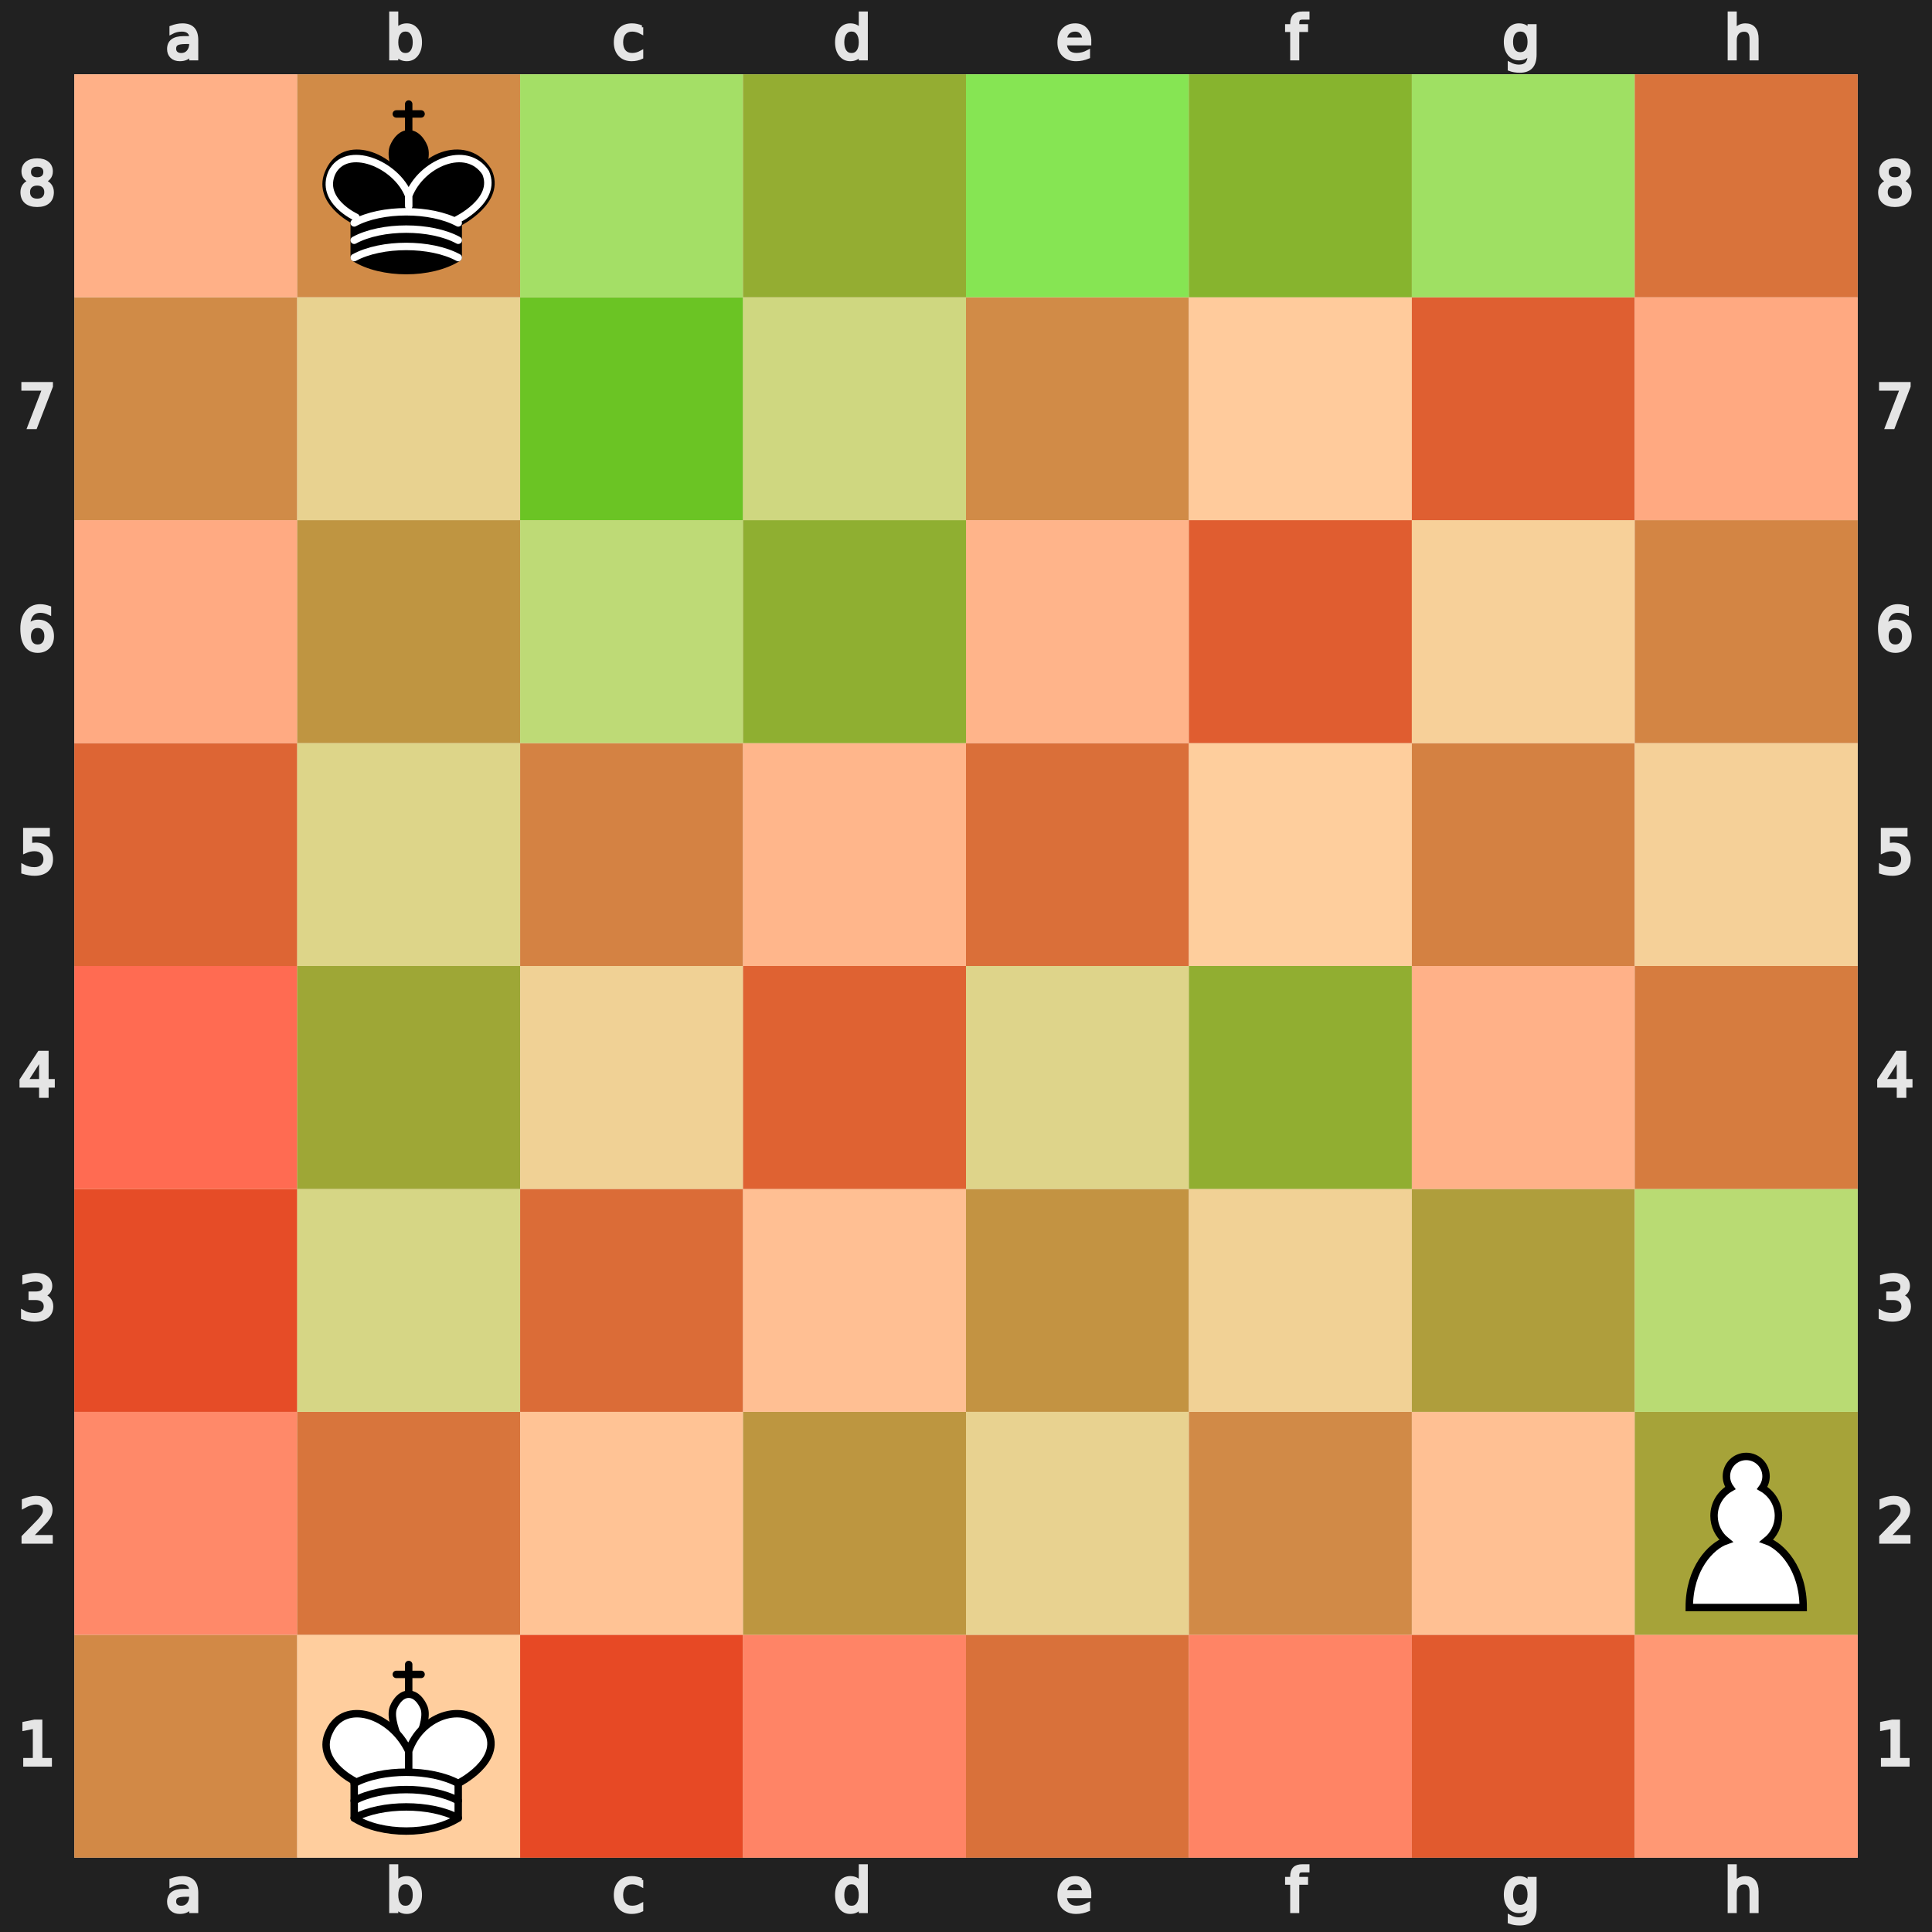
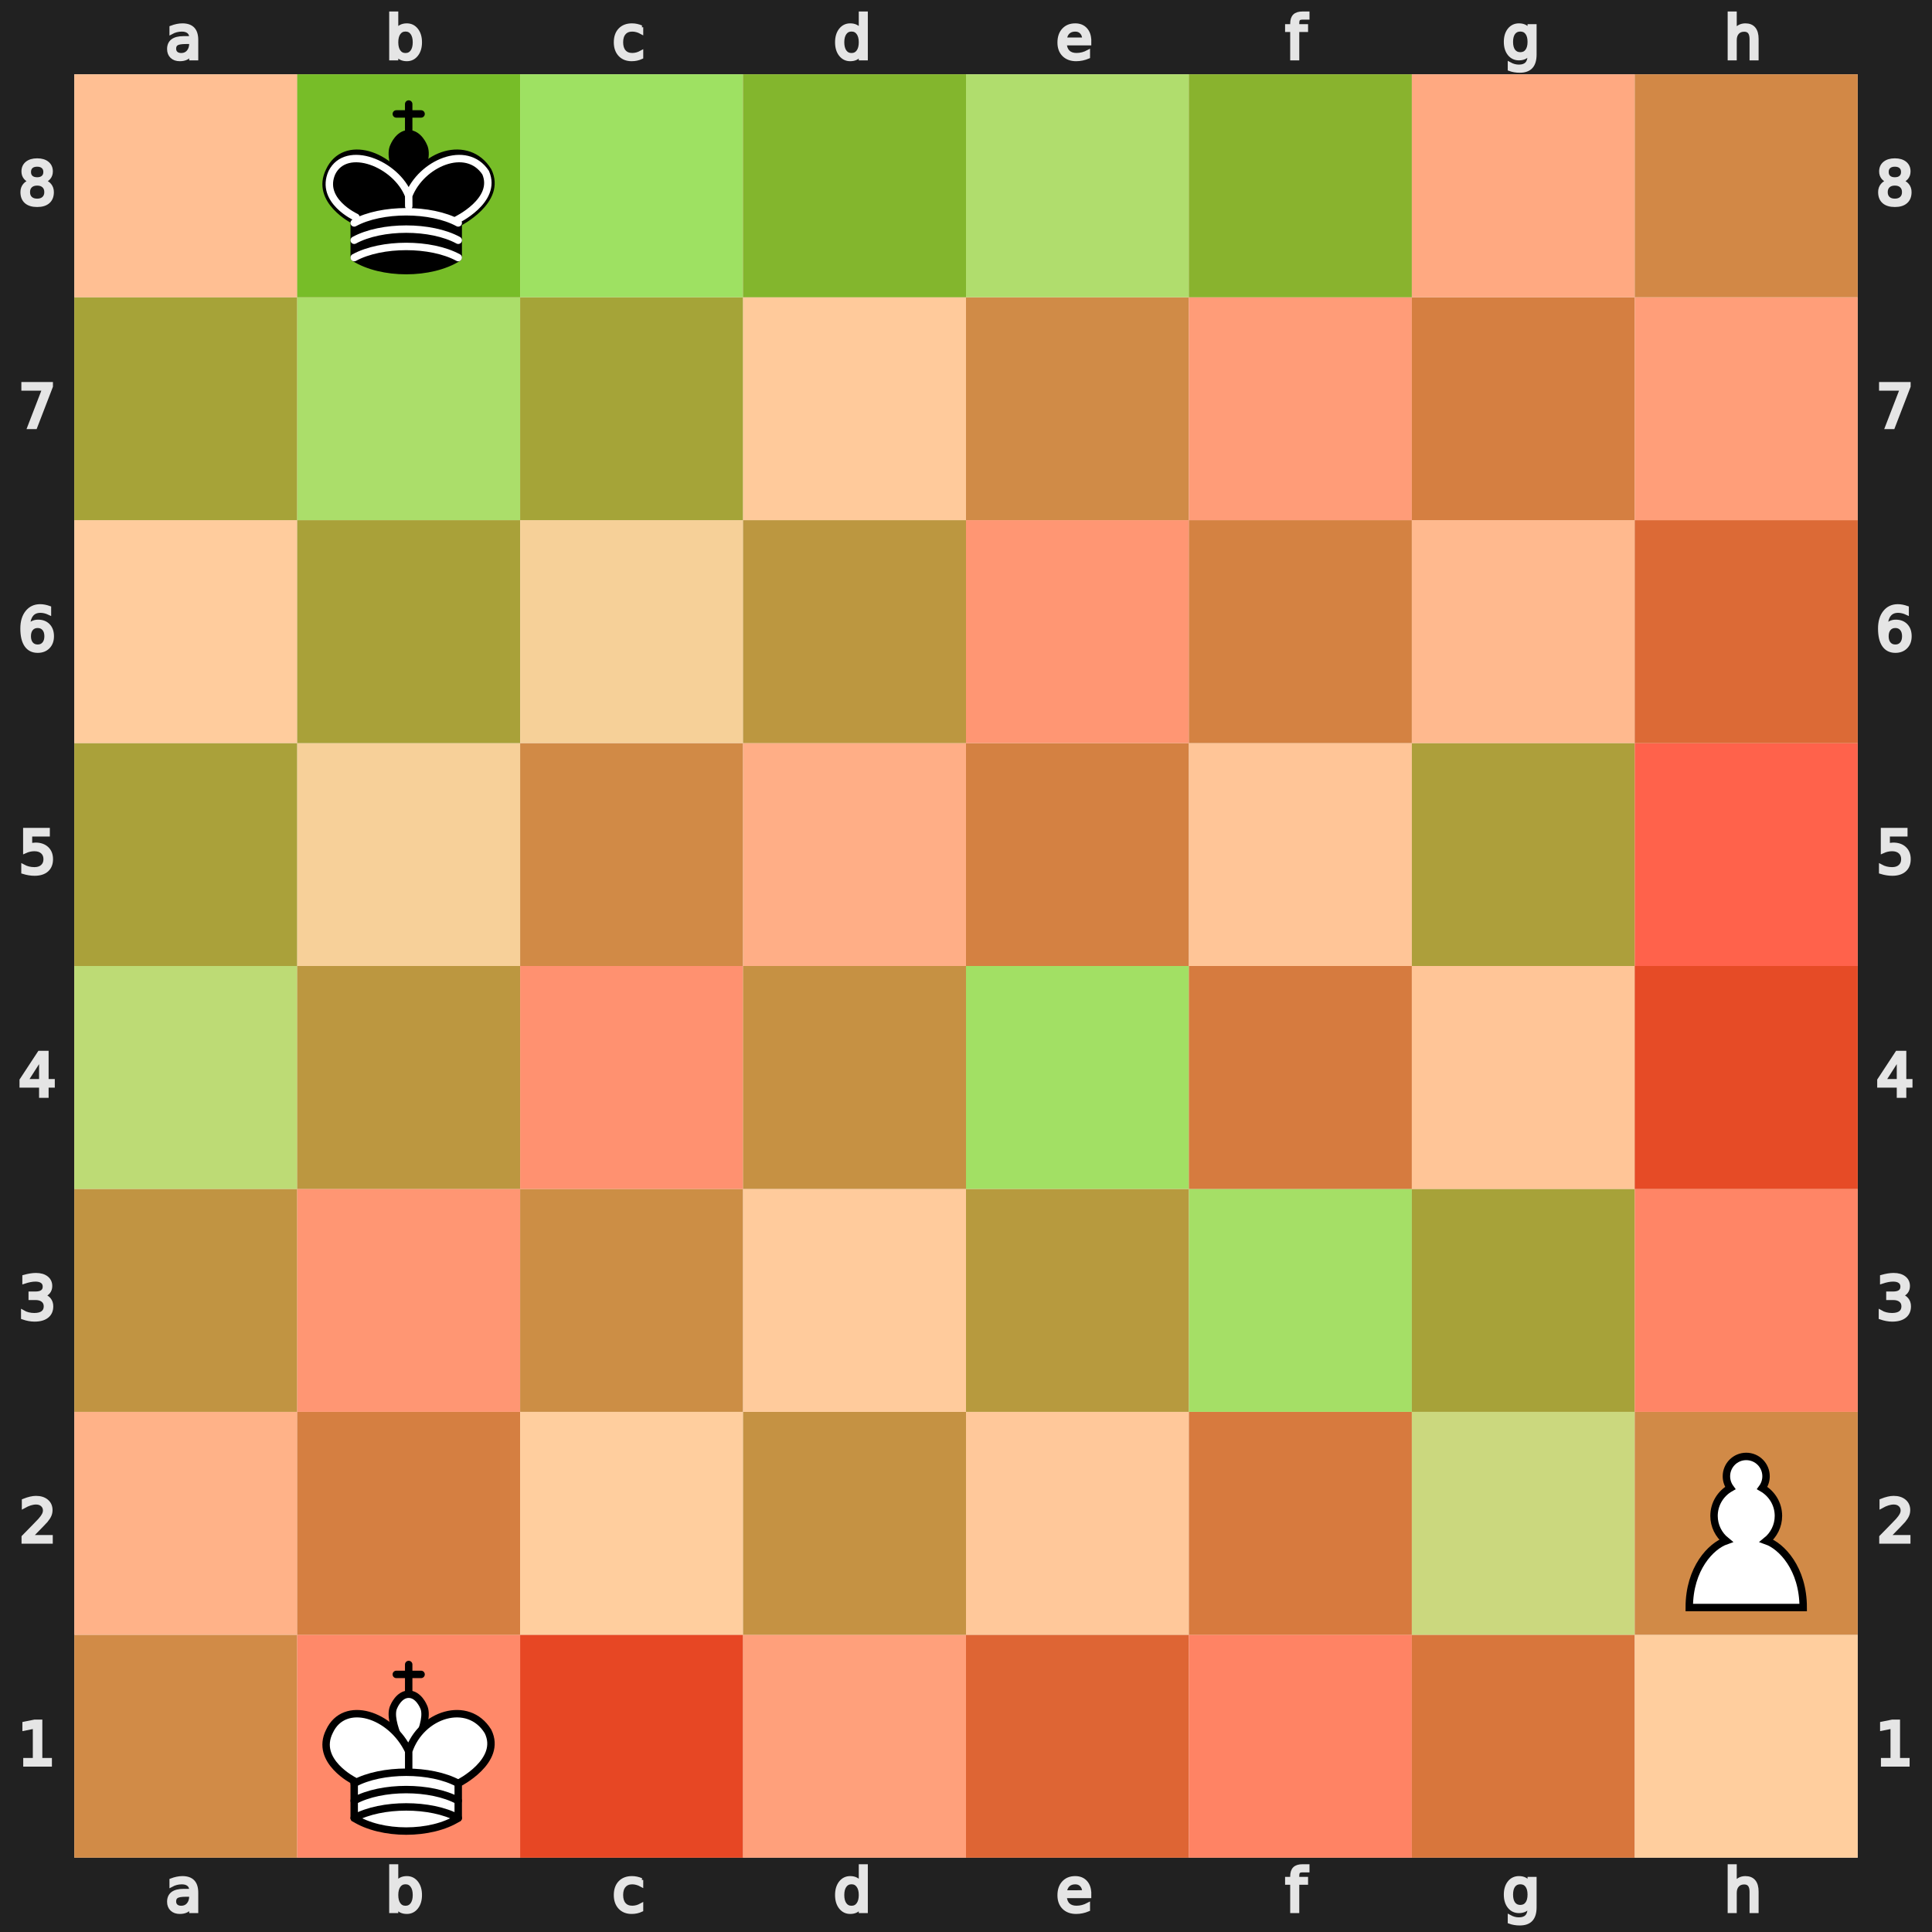
<svg xmlns="http://www.w3.org/2000/svg" xmlns:xlink="http://www.w3.org/1999/xlink" viewBox="0 0 390 390">
  <defs>
    <g id="white-pawn" class="white pawn">
      <path d="M22.5 9c-2.21 0-4 1.79-4 4 0 .89.29 1.71.78 2.38C17.33 16.5 16 18.59 16 21c0 2.03.94 3.84 2.41 5.03-3 1.06-7.41 5.55-7.41 13.47h23c0-7.92-4.41-12.41-7.41-13.47 1.47-1.19 2.41-3 2.41-5.03 0-2.41-1.33-4.5-3.28-5.62.49-.67.78-1.49.78-2.38 0-2.21-1.79-4-4-4z" fill="#fff" stroke="#000" stroke-width="1.5" stroke-linecap="round" />
    </g>
    <g id="white-king" class="white king" fill="none" fill-rule="evenodd" stroke="#000" stroke-width="1.5" stroke-linecap="round" stroke-linejoin="round">
      <path d="M22.5 11.63V6M20 8h5" stroke-linejoin="miter" />
      <path d="M22.5 25s4.5-7.5 3-10.5c0 0-1-2.5-3-2.5s-3 2.5-3 2.5c-1.5 3 3 10.5 3 10.5" fill="#fff" stroke-linecap="butt" stroke-linejoin="miter" />
      <path d="M11.5 37c5.5 3.5 15.5 3.5 21 0v-7s9-4.5 6-10.5c-4-6.5-13.5-3.5-16 4V27v-3.5c-3.5-7.5-13-10.5-16-4-3 6 5 10 5 10V37z" fill="#fff" />
      <path d="M11.5 30c5.5-3 15.5-3 21 0m-21 3.5c5.5-3 15.5-3 21 0m-21 3.5c5.5-3 15.5-3 21 0" />
    </g>
    <g id="black-king" class="black king" fill="none" fill-rule="evenodd" stroke="#000" stroke-width="1.5" stroke-linecap="round" stroke-linejoin="round">
      <path d="M22.5 11.63V6" stroke-linejoin="miter" />
      <path d="M22.5 25s4.5-7.5 3-10.5c0 0-1-2.5-3-2.5s-3 2.5-3 2.5c-1.5 3 3 10.5 3 10.5" fill="#000" stroke-linecap="butt" stroke-linejoin="miter" />
      <path d="M11.5 37c5.5 3.5 15.5 3.5 21 0v-7s9-4.5 6-10.5c-4-6.5-13.5-3.5-16 4V27v-3.5c-3.5-7.5-13-10.5-16-4-3 6 5 10 5 10V37z" fill="#000" />
      <path d="M20 8h5" stroke-linejoin="miter" />
      <path d="M32 29.5s8.5-4 6.03-9.65C34.15 14 25 18 22.5 24.5l.01 2.1-.01-2.1C20 18 9.906 14 6.997 19.85c-2.497 5.65 4.853 9 4.853 9M11.5 30c5.5-3 15.5-3 21 0m-21 3.5c5.5-3 15.5-3 21 0m-21 3.5c5.5-3 15.5-3 21 0" stroke="#fff" />
    </g>
  </defs>
  <rect x="7.5" y="7.5" width="375" height="375" fill="none" stroke="#212121" stroke-width="15" />
  <g transform="translate(20, 1) scale(0.75, 0.75)" fill="#e5e5e5" stroke="#e5e5e5">
    <path d="M23.328 10.016q-1.742 0-2.414.398-.672.398-.672 1.36 0 .765.5 1.218.508.445 1.375.445 1.196 0 1.914-.843.727-.852.727-2.258v-.32zm2.867-.594v4.992h-1.437v-1.328q-.492.797-1.227 1.18-.734.375-1.797.375-1.343 0-2.14-.75-.79-.758-.79-2.024 0-1.476.985-2.226.992-.75 2.953-.75h2.016V8.75q0-.992-.656-1.531-.649-.547-1.829-.547-.75 0-1.46.18-.711.18-1.368.539V6.062q.79-.304 1.532-.453.742-.156 1.445-.156 1.898 0 2.836.984.937.985.937 2.985z" />
  </g>
  <g transform="translate(20, 375) scale(0.75, 0.75)" fill="#e5e5e5" stroke="#e5e5e5">
    <path d="M23.328 10.016q-1.742 0-2.414.398-.672.398-.672 1.36 0 .765.5 1.218.508.445 1.375.445 1.196 0 1.914-.843.727-.852.727-2.258v-.32zm2.867-.594v4.992h-1.437v-1.328q-.492.797-1.227 1.18-.734.375-1.797.375-1.343 0-2.14-.75-.79-.758-.79-2.024 0-1.476.985-2.226.992-.75 2.953-.75h2.016V8.75q0-.992-.656-1.531-.649-.547-1.829-.547-.75 0-1.46.18-.711.18-1.368.539V6.062q.79-.304 1.532-.453.742-.156 1.445-.156 1.898 0 2.836.984.937.985.937 2.985z" />
  </g>
  <g transform="translate(65, 1) scale(0.75, 0.75)" fill="#e5e5e5" stroke="#e5e5e5">
    <path d="M24.922 10.047q0-1.586-.656-2.485-.649-.906-1.79-.906-1.14 0-1.796.906-.649.899-.649 2.485 0 1.586.649 2.492.656.898 1.797.898 1.14 0 1.789-.898.656-.906.656-2.492zm-4.89-3.055q.452-.781 1.14-1.156.695-.383 1.656-.383 1.594 0 2.586 1.266 1 1.265 1 3.328 0 2.062-1 3.328-.992 1.266-2.586 1.266-.96 0-1.656-.375-.688-.383-1.14-1.164v1.312h-1.446V2.258h1.445z" />
  </g>
  <g transform="translate(65, 375) scale(0.75, 0.75)" fill="#e5e5e5" stroke="#e5e5e5">
    <path d="M24.922 10.047q0-1.586-.656-2.485-.649-.906-1.79-.906-1.14 0-1.796.906-.649.899-.649 2.485 0 1.586.649 2.492.656.898 1.797.898 1.14 0 1.789-.898.656-.906.656-2.492zm-4.89-3.055q.452-.781 1.14-1.156.695-.383 1.656-.383 1.594 0 2.586 1.266 1 1.265 1 3.328 0 2.062-1 3.328-.992 1.266-2.586 1.266-.96 0-1.656-.375-.688-.383-1.14-1.164v1.312h-1.446V2.258h1.445z" />
  </g>
  <g transform="translate(110, 1) scale(0.75, 0.75)" fill="#e5e5e5" stroke="#e5e5e5">
    <path d="M25.96 6v1.344q-.608-.336-1.226-.5-.609-.172-1.234-.172-1.398 0-2.172.89-.773.883-.773 2.485 0 1.601.773 2.492.774.883 2.172.883.625 0 1.234-.164.618-.172 1.227-.508v1.328q-.602.281-1.25.422-.64.14-1.367.14-1.977 0-3.14-1.242-1.165-1.242-1.165-3.351 0-2.14 1.172-3.367 1.18-1.227 3.227-1.227.664 0 1.296.14.633.134 1.227.407z" />
  </g>
  <g transform="translate(110, 375) scale(0.75, 0.75)" fill="#e5e5e5" stroke="#e5e5e5">
    <path d="M25.96 6v1.344q-.608-.336-1.226-.5-.609-.172-1.234-.172-1.398 0-2.172.89-.773.883-.773 2.485 0 1.601.773 2.492.774.883 2.172.883.625 0 1.234-.164.618-.172 1.227-.508v1.328q-.602.281-1.25.422-.64.14-1.367.14-1.977 0-3.14-1.242-1.165-1.242-1.165-3.351 0-2.14 1.172-3.367 1.18-1.227 3.227-1.227.664 0 1.296.14.633.134 1.227.407z" />
  </g>
  <g transform="translate(155, 1) scale(0.75, 0.75)" fill="#e5e5e5" stroke="#e5e5e5">
    <path d="M24.973 6.992V2.258h1.437v12.156h-1.437v-1.312q-.453.78-1.149 1.164-.687.375-1.656.375-1.586 0-2.586-1.266-.992-1.266-.992-3.328 0-2.063.992-3.328 1-1.266 2.586-1.266.969 0 1.656.383.696.375 1.149 1.156zm-4.899 3.055q0 1.586.649 2.492.656.898 1.797.898 1.14 0 1.796-.898.657-.906.657-2.492 0-1.586-.657-2.485-.656-.906-1.796-.906-1.141 0-1.797.906-.649.899-.649 2.485z" />
  </g>
  <g transform="translate(155, 375) scale(0.75, 0.75)" fill="#e5e5e5" stroke="#e5e5e5">
    <path d="M24.973 6.992V2.258h1.437v12.156h-1.437v-1.312q-.453.78-1.149 1.164-.687.375-1.656.375-1.586 0-2.586-1.266-.992-1.266-.992-3.328 0-2.063.992-3.328 1-1.266 2.586-1.266.969 0 1.656.383.696.375 1.149 1.156zm-4.899 3.055q0 1.586.649 2.492.656.898 1.797.898 1.14 0 1.796-.898.657-.906.657-2.492 0-1.586-.657-2.485-.656-.906-1.796-.906-1.141 0-1.797.906-.649.899-.649 2.485z" />
  </g>
  <g transform="translate(200, 1) scale(0.75, 0.75)" fill="#e5e5e5" stroke="#e5e5e5">
    <path d="M26.555 9.68v.703h-6.61q.094 1.484.89 2.265.806.774 2.235.774.828 0 1.602-.203.781-.203 1.547-.61v1.36q-.774.328-1.586.5-.813.172-1.649.172-2.093 0-3.32-1.22-1.219-1.218-1.219-3.296 0-2.148 1.157-3.406 1.164-1.266 3.132-1.266 1.766 0 2.79 1.14 1.03 1.134 1.03 3.087zm-1.438-.422q-.015-1.18-.664-1.883-.64-.703-1.703-.703-1.203 0-1.93.68-.718.68-.828 1.914z" />
  </g>
  <g transform="translate(200, 375) scale(0.75, 0.75)" fill="#e5e5e5" stroke="#e5e5e5">
    <path d="M26.555 9.68v.703h-6.61q.094 1.484.89 2.265.806.774 2.235.774.828 0 1.602-.203.781-.203 1.547-.61v1.36q-.774.328-1.586.5-.813.172-1.649.172-2.093 0-3.32-1.22-1.219-1.218-1.219-3.296 0-2.148 1.157-3.406 1.164-1.266 3.132-1.266 1.766 0 2.79 1.14 1.03 1.134 1.03 3.087zm-1.438-.422q-.015-1.18-.664-1.883-.64-.703-1.703-.703-1.203 0-1.93.68-.718.68-.828 1.914z" />
  </g>
  <g transform="translate(245, 1) scale(0.75, 0.75)" fill="#e5e5e5" stroke="#e5e5e5">
    <path d="M25.285 2.258v1.195H23.91q-.773 0-1.078.313-.297.312-.297 1.125v.773h2.367v1.117h-2.367v7.633H21.09V6.781h-1.375V5.664h1.375v-.61q0-1.46.68-2.124.68-.672 2.156-.672z" />
  </g>
  <g transform="translate(245, 375) scale(0.75, 0.75)" fill="#e5e5e5" stroke="#e5e5e5">
    <path d="M25.285 2.258v1.195H23.91q-.773 0-1.078.313-.297.312-.297 1.125v.773h2.367v1.117h-2.367v7.633H21.09V6.781h-1.375V5.664h1.375v-.61q0-1.46.68-2.124.68-.672 2.156-.672z" />
  </g>
  <g transform="translate(290, 1) scale(0.75, 0.75)" fill="#e5e5e5" stroke="#e5e5e5">
    <path d="M24.973 9.937q0-1.562-.649-2.421-.64-.86-1.804-.86-1.157 0-1.805.86-.64.859-.64 2.421 0 1.555.64 2.415.648.859 1.805.859 1.164 0 1.804-.86.649-.859.649-2.414zm1.437 3.391q0 2.234-.992 3.32-.992 1.094-3.04 1.094-.757 0-1.429-.117-.672-.11-1.304-.344v-1.398q.632.344 1.25.508.617.164 1.257.164 1.414 0 2.118-.743.703-.734.703-2.226v-.711q-.446.773-1.141 1.156-.695.383-1.664.383-1.61 0-2.594-1.227-.984-1.226-.984-3.25 0-2.03.984-3.257.985-1.227 2.594-1.227.969 0 1.664.383t1.14 1.156V5.664h1.438z" />
  </g>
  <g transform="translate(290, 375) scale(0.75, 0.75)" fill="#e5e5e5" stroke="#e5e5e5">
    <path d="M24.973 9.937q0-1.562-.649-2.421-.64-.86-1.804-.86-1.157 0-1.805.86-.64.859-.64 2.421 0 1.555.64 2.415.648.859 1.805.859 1.164 0 1.804-.86.649-.859.649-2.414zm1.437 3.391q0 2.234-.992 3.32-.992 1.094-3.04 1.094-.757 0-1.429-.117-.672-.11-1.304-.344v-1.398q.632.344 1.25.508.617.164 1.257.164 1.414 0 2.118-.743.703-.734.703-2.226v-.711q-.446.773-1.141 1.156-.695.383-1.664.383-1.61 0-2.594-1.227-.984-1.226-.984-3.25 0-2.03.984-3.257.985-1.227 2.594-1.227.969 0 1.664.383t1.14 1.156V5.664h1.438z" />
  </g>
  <g transform="translate(335, 1) scale(0.75, 0.75)" fill="#e5e5e5" stroke="#e5e5e5">
    <path d="M26.164 9.133v5.281h-1.437V9.18q0-1.243-.485-1.86-.484-.617-1.453-.617-1.164 0-1.836.742-.672.742-.672 2.024v4.945h-1.445V2.258h1.445v4.765q.516-.789 1.211-1.18.703-.39 1.617-.39 1.508 0 2.282.938.773.93.773 2.742z" />
  </g>
  <g transform="translate(335, 375) scale(0.75, 0.75)" fill="#e5e5e5" stroke="#e5e5e5">
    <path d="M26.164 9.133v5.281h-1.437V9.18q0-1.243-.485-1.86-.484-.617-1.453-.617-1.164 0-1.836.742-.672.742-.672 2.024v4.945h-1.445V2.258h1.445v4.765q.516-.789 1.211-1.18.703-.39 1.617-.39 1.508 0 2.282.938.773.93.773 2.742z" />
  </g>
  <g transform="translate(0, 335) scale(0.75, 0.75)" fill="#e5e5e5" stroke="#e5e5e5">
    <path d="M6.754 26.996h2.578v-8.898l-2.805.562v-1.437l2.79-.563h1.578v10.336h2.578v1.328h-6.72z" />
  </g>
  <g transform="translate(375, 335) scale(0.75, 0.75)" fill="#e5e5e5" stroke="#e5e5e5">
    <path d="M6.754 26.996h2.578v-8.898l-2.805.562v-1.437l2.79-.563h1.578v10.336h2.578v1.328h-6.72z" />
  </g>
  <g transform="translate(0, 290) scale(0.75, 0.75)" fill="#e5e5e5" stroke="#e5e5e5">
    <path d="M8.195 26.996h5.508v1.328H6.297v-1.328q.898-.93 2.445-2.492 1.555-1.57 1.953-2.024.758-.851 1.055-1.437.305-.594.305-1.164 0-.93-.657-1.516-.648-.586-1.695-.586-.742 0-1.57.258-.82.258-1.758.781v-1.593q.953-.383 1.781-.578.828-.196 1.516-.196 1.812 0 2.89.906 1.079.907 1.079 2.422 0 .72-.274 1.368-.265.64-.976 1.515-.196.227-1.243 1.313-1.046 1.078-2.953 3.023z" />
  </g>
  <g transform="translate(375, 290) scale(0.75, 0.75)" fill="#e5e5e5" stroke="#e5e5e5">
    <path d="M8.195 26.996h5.508v1.328H6.297v-1.328q.898-.93 2.445-2.492 1.555-1.57 1.953-2.024.758-.851 1.055-1.437.305-.594.305-1.164 0-.93-.657-1.516-.648-.586-1.695-.586-.742 0-1.57.258-.82.258-1.758.781v-1.593q.953-.383 1.781-.578.828-.196 1.516-.196 1.812 0 2.89.906 1.079.907 1.079 2.422 0 .72-.274 1.368-.265.64-.976 1.515-.196.227-1.243 1.313-1.046 1.078-2.953 3.023z" />
  </g>
  <g transform="translate(0, 245) scale(0.75, 0.75)" fill="#e5e5e5" stroke="#e5e5e5">
    <path d="M11.434 22.035q1.132.242 1.765 1.008.64.766.64 1.89 0 1.727-1.187 2.672-1.187.946-3.375.946-.734 0-1.515-.149-.774-.14-1.602-.43V26.45q.656.383 1.438.578.78.196 1.632.196 1.485 0 2.258-.586.782-.586.782-1.703 0-1.032-.727-1.61-.719-.586-2.008-.586h-1.36v-1.297h1.423q1.164 0 1.78-.46.618-.47.618-1.344 0-.899-.64-1.375-.633-.485-1.82-.485-.65 0-1.391.141-.743.14-1.633.437V16.95q.898-.25 1.68-.375.788-.125 1.484-.125 1.797 0 2.844.82 1.046.813 1.046 2.204 0 .968-.554 1.64-.555.664-1.578.922z" />
  </g>
  <g transform="translate(375, 245) scale(0.75, 0.75)" fill="#e5e5e5" stroke="#e5e5e5">
    <path d="M11.434 22.035q1.132.242 1.765 1.008.64.766.64 1.89 0 1.727-1.187 2.672-1.187.946-3.375.946-.734 0-1.515-.149-.774-.14-1.602-.43V26.45q.656.383 1.438.578.78.196 1.632.196 1.485 0 2.258-.586.782-.586.782-1.703 0-1.032-.727-1.61-.719-.586-2.008-.586h-1.36v-1.297h1.423q1.164 0 1.78-.46.618-.47.618-1.344 0-.899-.64-1.375-.633-.485-1.82-.485-.65 0-1.391.141-.743.14-1.633.437V16.95q.898-.25 1.68-.375.788-.125 1.484-.125 1.797 0 2.844.82 1.046.813 1.046 2.204 0 .968-.554 1.64-.555.664-1.578.922z" />
  </g>
  <g transform="translate(0, 200) scale(0.75, 0.75)" fill="#e5e5e5" stroke="#e5e5e5">
    <path d="M11.016 18.035L7.03 24.262h3.985zm-.414-1.375h1.984v7.602h1.664v1.312h-1.664v2.75h-1.57v-2.75H5.75v-1.523z" />
  </g>
  <g transform="translate(375, 200) scale(0.75, 0.75)" fill="#e5e5e5" stroke="#e5e5e5">
    <path d="M11.016 18.035L7.03 24.262h3.985zm-.414-1.375h1.984v7.602h1.664v1.312h-1.664v2.75h-1.57v-2.75H5.75v-1.523z" />
  </g>
  <g transform="translate(0, 155) scale(0.75, 0.75)" fill="#e5e5e5" stroke="#e5e5e5">
    <path d="M6.719 16.66h6.195v1.328h-4.75v2.86q.344-.118.688-.172.343-.063.687-.063 1.953 0 3.094 1.07 1.14 1.07 1.14 2.899 0 1.883-1.171 2.93-1.172 1.039-3.305 1.039-.735 0-1.5-.125-.758-.125-1.57-.375v-1.586q.703.383 1.453.57.75.188 1.586.188 1.351 0 2.14-.711.79-.711.79-1.93 0-1.219-.79-1.93-.789-.71-2.14-.71-.633 0-1.266.14-.625.14-1.281.438z" />
  </g>
  <g transform="translate(375, 155) scale(0.75, 0.75)" fill="#e5e5e5" stroke="#e5e5e5">
    <path d="M6.719 16.66h6.195v1.328h-4.75v2.86q.344-.118.688-.172.343-.063.687-.063 1.953 0 3.094 1.07 1.14 1.07 1.14 2.899 0 1.883-1.171 2.93-1.172 1.039-3.305 1.039-.735 0-1.5-.125-.758-.125-1.57-.375v-1.586q.703.383 1.453.57.75.188 1.586.188 1.351 0 2.14-.711.79-.711.79-1.93 0-1.219-.79-1.93-.789-.71-2.14-.71-.633 0-1.266.14-.625.14-1.281.438z" />
  </g>
  <g transform="translate(0, 110) scale(0.75, 0.75)" fill="#e5e5e5" stroke="#e5e5e5">
    <path d="M10.137 21.863q-1.063 0-1.688.727-.617.726-.617 1.992 0 1.258.617 1.992.625.727 1.688.727 1.062 0 1.68-.727.624-.734.624-1.992 0-1.266-.625-1.992-.617-.727-1.68-.727zm3.133-4.945v1.437q-.594-.28-1.204-.43-.601-.148-1.195-.148-1.562 0-2.39 1.055-.82 1.055-.938 3.188.46-.68 1.156-1.04.696-.367 1.531-.367 1.758 0 2.774 1.07 1.023 1.063 1.023 2.899 0 1.797-1.062 2.883-1.063 1.086-2.828 1.086-2.024 0-3.094-1.547-1.07-1.555-1.07-4.5 0-2.766 1.312-4.406 1.313-1.649 3.524-1.649.593 0 1.195.117.61.118 1.266.352z" />
  </g>
  <g transform="translate(375, 110) scale(0.75, 0.75)" fill="#e5e5e5" stroke="#e5e5e5">
    <path d="M10.137 21.863q-1.063 0-1.688.727-.617.726-.617 1.992 0 1.258.617 1.992.625.727 1.688.727 1.062 0 1.68-.727.624-.734.624-1.992 0-1.266-.625-1.992-.617-.727-1.68-.727zm3.133-4.945v1.437q-.594-.28-1.204-.43-.601-.148-1.195-.148-1.562 0-2.39 1.055-.82 1.055-.938 3.188.46-.68 1.156-1.04.696-.367 1.531-.367 1.758 0 2.774 1.07 1.023 1.063 1.023 2.899 0 1.797-1.062 2.883-1.063 1.086-2.828 1.086-2.024 0-3.094-1.547-1.07-1.555-1.07-4.5 0-2.766 1.312-4.406 1.313-1.649 3.524-1.649.593 0 1.195.117.61.118 1.266.352z" />
  </g>
  <g transform="translate(0, 65) scale(0.75, 0.75)" fill="#e5e5e5" stroke="#e5e5e5">
    <path d="M6.25 16.66h7.5v.672L9.516 28.324H7.867l3.985-10.336H6.25z" />
  </g>
  <g transform="translate(375, 65) scale(0.75, 0.75)" fill="#e5e5e5" stroke="#e5e5e5">
    <path d="M6.25 16.66h7.5v.672L9.516 28.324H7.867l3.985-10.336H6.25z" />
  </g>
  <g transform="translate(0, 20) scale(0.75, 0.75)" fill="#e5e5e5" stroke="#e5e5e5">
    <path d="M10 22.785q-1.125 0-1.773.602-.641.601-.641 1.656t.64 1.656q.649.602 1.774.602t1.773-.602q.649-.61.649-1.656 0-1.055-.649-1.656-.64-.602-1.773-.602zm-1.578-.672q-1.016-.25-1.586-.945-.563-.695-.563-1.695 0-1.399.993-2.211 1-.813 2.734-.813 1.742 0 2.734.813.993.812.993 2.21 0 1-.57 1.696-.563.695-1.571.945 1.14.266 1.773 1.04.641.773.641 1.89 0 1.695-1.04 2.602-1.03.906-2.96.906t-2.969-.906Q6 26.738 6 25.043q0-1.117.64-1.89.641-.774 1.782-1.04zm-.578-2.492q0 .906.562 1.414.57.508 1.594.508 1.016 0 1.586-.508.578-.508.578-1.414 0-.906-.578-1.414-.57-.508-1.586-.508-1.023 0-1.594.508-.562.508-.562 1.414z" />
  </g>
  <g transform="translate(375, 20) scale(0.75, 0.75)" fill="#e5e5e5" stroke="#e5e5e5">
    <path d="M10 22.785q-1.125 0-1.773.602-.641.601-.641 1.656t.64 1.656q.649.602 1.774.602t1.773-.602q.649-.61.649-1.656 0-1.055-.649-1.656-.64-.602-1.773-.602zm-1.578-.672q-1.016-.25-1.586-.945-.563-.695-.563-1.695 0-1.399.993-2.211 1-.813 2.734-.813 1.742 0 2.734.813.993.812.993 2.21 0 1-.57 1.696-.563.695-1.571.945 1.14.266 1.773 1.04.641.773.641 1.89 0 1.695-1.04 2.602-1.03.906-2.96.906t-2.969-.906Q6 26.738 6 25.043q0-1.117.64-1.89.641-.774 1.782-1.04zm-.578-2.492q0 .906.562 1.414.57.508 1.594.508 1.016 0 1.586-.508.578-.508.578-1.414 0-.906-.578-1.414-.57-.508-1.586-.508-1.023 0-1.594.508-.562.508-.562 1.414z" />
  </g>
  <rect x="15" y="330" width="45" height="45" class="square dark a1" stroke="none" fill="#d18b47" />
-   <rect x="15" y="330" width="45" height="45" stroke="none" fill="rgba(255, 0, 0, 0.015)" />
+   <rect x="15" y="330" width="45" height="45" stroke="none" fill="rgba(255, 0, 0, 0.0)" />
  <rect x="60" y="330" width="45" height="45" class="square light b1" stroke="none" fill="#ffce9e" />
-   <rect x="60" y="330" width="45" height="45" stroke="none" fill="rgba(255, 0, 0, 0.0)" />
+   <rect x="60" y="330" width="45" height="45" stroke="none" fill="rgba(255, 0, 0, 0.333)" />
  <rect x="105" y="330" width="45" height="45" class="square dark c1" stroke="none" fill="#d18b47" />
-   <rect x="105" y="330" width="45" height="45" stroke="none" fill="rgba(255, 0, 0, 0.475)" />
+   <rect x="105" y="330" width="45" height="45" stroke="none" fill="rgba(255, 0, 0, 0.486)" />
  <rect x="150" y="330" width="45" height="45" class="square light d1" stroke="none" fill="#ffce9e" />
-   <rect x="150" y="330" width="45" height="45" stroke="none" fill="rgba(255, 0, 0, 0.358)" />
+   <rect x="150" y="330" width="45" height="45" stroke="none" fill="rgba(255, 0, 0, 0.224)" />
  <rect x="195" y="330" width="45" height="45" class="square dark e1" stroke="none" fill="#d18b47" />
-   <rect x="195" y="330" width="45" height="45" stroke="none" fill="rgba(255, 0, 0, 0.187)" />
+   <rect x="195" y="330" width="45" height="45" stroke="none" fill="rgba(255, 0, 0, 0.276)" />
  <rect x="240" y="330" width="45" height="45" class="square light f1" stroke="none" fill="#ffce9e" />
-   <rect x="240" y="330" width="45" height="45" stroke="none" fill="rgba(255, 0, 0, 0.362)" />
+   <rect x="240" y="330" width="45" height="45" stroke="none" fill="rgba(255, 0, 0, 0.366)" />
  <rect x="285" y="330" width="45" height="45" class="square dark g1" stroke="none" fill="#d18b47" />
-   <rect x="285" y="330" width="45" height="45" stroke="none" fill="rgba(255, 0, 0, 0.354)" />
+   <rect x="285" y="330" width="45" height="45" stroke="none" fill="rgba(255, 0, 0, 0.152)" />
  <rect x="330" y="330" width="45" height="45" class="square light h1" stroke="none" fill="#ffce9e" />
-   <rect x="330" y="330" width="45" height="45" stroke="none" fill="rgba(255, 0, 0, 0.264)" />
+   <rect x="330" y="330" width="45" height="45" stroke="none" fill="rgba(255, 0, 0, 0.0)" />
  <rect x="15" y="285" width="45" height="45" class="square light a2" stroke="none" fill="#ffce9e" />
-   <rect x="15" y="285" width="45" height="45" stroke="none" fill="rgba(255, 0, 0, 0.339)" />
+   <rect x="15" y="285" width="45" height="45" stroke="none" fill="rgba(255, 0, 0, 0.138)" />
  <rect x="60" y="285" width="45" height="45" class="square dark b2" stroke="none" fill="#d18b47" />
-   <rect x="60" y="285" width="45" height="45" stroke="none" fill="rgba(255, 0, 0, 0.159)" />
+   <rect x="60" y="285" width="45" height="45" stroke="none" fill="rgba(255, 0, 0, 0.087)" />
  <rect x="105" y="285" width="45" height="45" class="square light c2" stroke="none" fill="#ffce9e" />
-   <rect x="105" y="285" width="45" height="45" stroke="none" fill="rgba(255, 0, 0, 0.055)" />
+   <rect x="105" y="285" width="45" height="45" stroke="none" fill="rgba(0, 255, 0, 0.002)" />
  <rect x="150" y="285" width="45" height="45" class="square dark d2" stroke="none" fill="#d18b47" />
-   <rect x="150" y="285" width="45" height="45" stroke="none" fill="rgba(0, 255, 0, 0.098)" />
+   <rect x="150" y="285" width="45" height="45" stroke="none" fill="rgba(0, 255, 0, 0.06)" />
  <rect x="195" y="285" width="45" height="45" class="square light e2" stroke="none" fill="#ffce9e" />
-   <rect x="195" y="285" width="45" height="45" stroke="none" fill="rgba(0, 255, 0, 0.091)" />
+   <rect x="195" y="285" width="45" height="45" stroke="none" fill="rgba(255, 0, 0, 0.03)" />
  <rect x="240" y="285" width="45" height="45" class="square dark f2" stroke="none" fill="#d18b47" />
-   <rect x="240" y="285" width="45" height="45" stroke="none" fill="rgba(255, 0, 0, 0.004)" />
+   <rect x="240" y="285" width="45" height="45" stroke="none" fill="rgba(255, 0, 0, 0.123)" />
  <rect x="285" y="285" width="45" height="45" class="square light g2" stroke="none" fill="#ffce9e" />
-   <rect x="285" y="285" width="45" height="45" stroke="none" fill="rgba(255, 0, 0, 0.068)" />
+   <rect x="285" y="285" width="45" height="45" stroke="none" fill="rgba(0, 255, 0, 0.206)" />
  <rect x="330" y="285" width="45" height="45" class="square dark h2" stroke="none" fill="#d18b47" />
-   <rect x="330" y="285" width="45" height="45" stroke="none" fill="rgba(0, 255, 0, 0.205)" />
+   <rect x="330" y="285" width="45" height="45" stroke="none" fill="rgba(255, 0, 0, 0.004)" />
  <rect x="15" y="240" width="45" height="45" class="square dark a3" stroke="none" fill="#d18b47" />
-   <rect x="15" y="240" width="45" height="45" stroke="none" fill="rgba(255, 0, 0, 0.457)" />
+   <rect x="15" y="240" width="45" height="45" stroke="none" fill="rgba(0, 255, 0, 0.078)" />
  <rect x="60" y="240" width="45" height="45" class="square light b3" stroke="none" fill="#ffce9e" />
-   <rect x="60" y="240" width="45" height="45" stroke="none" fill="rgba(0, 255, 0, 0.164)" />
+   <rect x="60" y="240" width="45" height="45" stroke="none" fill="rgba(255, 0, 0, 0.27)" />
  <rect x="105" y="240" width="45" height="45" class="square dark c3" stroke="none" fill="#d18b47" />
-   <rect x="105" y="240" width="45" height="45" stroke="none" fill="rgba(255, 0, 0, 0.225)" />
+   <rect x="105" y="240" width="45" height="45" stroke="none" fill="rgba(0, 255, 0, 0.026)" />
  <rect x="150" y="240" width="45" height="45" class="square light d3" stroke="none" fill="#ffce9e" />
-   <rect x="150" y="240" width="45" height="45" stroke="none" fill="rgba(255, 0, 0, 0.071)" />
+   <rect x="150" y="240" width="45" height="45" stroke="none" fill="rgba(255, 0, 0, 0.016)" />
  <rect x="195" y="240" width="45" height="45" class="square dark e3" stroke="none" fill="#d18b47" />
-   <rect x="195" y="240" width="45" height="45" stroke="none" fill="rgba(0, 255, 0, 0.067)" />
+   <rect x="195" y="240" width="45" height="45" stroke="none" fill="rgba(0, 255, 0, 0.125)" />
  <rect x="240" y="240" width="45" height="45" class="square light f3" stroke="none" fill="#ffce9e" />
-   <rect x="240" y="240" width="45" height="45" stroke="none" fill="rgba(0, 255, 0, 0.058)" />
+   <rect x="240" y="240" width="45" height="45" stroke="none" fill="rgba(0, 255, 0, 0.355)" />
  <rect x="285" y="240" width="45" height="45" class="square dark g3" stroke="none" fill="#d18b47" />
-   <rect x="285" y="240" width="45" height="45" stroke="none" fill="rgba(0, 255, 0, 0.161)" />
+   <rect x="285" y="240" width="45" height="45" stroke="none" fill="rgba(0, 255, 0, 0.2)" />
  <rect x="330" y="240" width="45" height="45" class="square light h3" stroke="none" fill="#ffce9e" />
-   <rect x="330" y="240" width="45" height="45" stroke="none" fill="rgba(0, 255, 0, 0.275)" />
+   <rect x="330" y="240" width="45" height="45" stroke="none" fill="rgba(255, 0, 0, 0.354)" />
  <rect x="15" y="195" width="45" height="45" class="square light a4" stroke="none" fill="#ffce9e" />
-   <rect x="15" y="195" width="45" height="45" stroke="none" fill="rgba(255, 0, 0, 0.481)" />
+   <rect x="15" y="195" width="45" height="45" stroke="none" fill="rgba(0, 255, 0, 0.261)" />
  <rect x="60" y="195" width="45" height="45" class="square dark b4" stroke="none" fill="#d18b47" />
-   <rect x="60" y="195" width="45" height="45" stroke="none" fill="rgba(0, 255, 0, 0.243)" />
+   <rect x="60" y="195" width="45" height="45" stroke="none" fill="rgba(0, 255, 0, 0.105)" />
  <rect x="105" y="195" width="45" height="45" class="square light c4" stroke="none" fill="#ffce9e" />
-   <rect x="105" y="195" width="45" height="45" stroke="none" fill="rgba(0, 255, 0, 0.062)" />
+   <rect x="105" y="195" width="45" height="45" stroke="none" fill="rgba(255, 0, 0, 0.296)" />
  <rect x="150" y="195" width="45" height="45" class="square dark d4" stroke="none" fill="#d18b47" />
-   <rect x="150" y="195" width="45" height="45" stroke="none" fill="rgba(255, 0, 0, 0.294)" />
+   <rect x="150" y="195" width="45" height="45" stroke="none" fill="rgba(0, 255, 0, 0.056)" />
  <rect x="195" y="195" width="45" height="45" class="square light e4" stroke="none" fill="#ffce9e" />
-   <rect x="195" y="195" width="45" height="45" stroke="none" fill="rgba(0, 255, 0, 0.129)" />
+   <rect x="195" y="195" width="45" height="45" stroke="none" fill="rgba(0, 255, 0, 0.365)" />
  <rect x="240" y="195" width="45" height="45" class="square dark f4" stroke="none" fill="#d18b47" />
-   <rect x="240" y="195" width="45" height="45" stroke="none" fill="rgba(0, 255, 0, 0.308)" />
+   <rect x="240" y="195" width="45" height="45" stroke="none" fill="rgba(255, 0, 0, 0.117)" />
  <rect x="285" y="195" width="45" height="45" class="square light g4" stroke="none" fill="#ffce9e" />
-   <rect x="285" y="195" width="45" height="45" stroke="none" fill="rgba(255, 0, 0, 0.141)" />
+   <rect x="285" y="195" width="45" height="45" stroke="none" fill="rgba(255, 0, 0, 0.043)" />
  <rect x="330" y="195" width="45" height="45" class="square dark h4" stroke="none" fill="#d18b47" />
-   <rect x="330" y="195" width="45" height="45" stroke="none" fill="rgba(255, 0, 0, 0.109)" />
+   <rect x="330" y="195" width="45" height="45" stroke="none" fill="rgba(255, 0, 0, 0.464)" />
  <rect x="15" y="150" width="45" height="45" class="square dark a5" stroke="none" fill="#d18b47" />
-   <rect x="15" y="150" width="45" height="45" stroke="none" fill="rgba(255, 0, 0, 0.272)" />
+   <rect x="15" y="150" width="45" height="45" stroke="none" fill="rgba(0, 255, 0, 0.19)" />
  <rect x="60" y="150" width="45" height="45" class="square light b5" stroke="none" fill="#ffce9e" />
-   <rect x="60" y="150" width="45" height="45" stroke="none" fill="rgba(0, 255, 0, 0.136)" />
+   <rect x="60" y="150" width="45" height="45" stroke="none" fill="rgba(0, 255, 0, 0.033)" />
  <rect x="105" y="150" width="45" height="45" class="square dark c5" stroke="none" fill="#d18b47" />
-   <rect x="105" y="150" width="45" height="45" stroke="none" fill="rgba(255, 0, 0, 0.066)" />
+   <rect x="105" y="150" width="45" height="45" stroke="none" fill="rgba(255, 0, 0, 0.011)" />
  <rect x="150" y="150" width="45" height="45" class="square light d5" stroke="none" fill="#ffce9e" />
-   <rect x="150" y="150" width="45" height="45" stroke="none" fill="rgba(255, 0, 0, 0.118)" />
+   <rect x="150" y="150" width="45" height="45" stroke="none" fill="rgba(255, 0, 0, 0.154)" />
  <rect x="195" y="150" width="45" height="45" class="square dark e5" stroke="none" fill="#d18b47" />
-   <rect x="195" y="150" width="45" height="45" stroke="none" fill="rgba(255, 0, 0, 0.202)" />
+   <rect x="195" y="150" width="45" height="45" stroke="none" fill="rgba(255, 0, 0, 0.074)" />
  <rect x="240" y="150" width="45" height="45" class="square light f5" stroke="none" fill="#ffce9e" />
-   <rect x="240" y="150" width="45" height="45" stroke="none" fill="rgba(0, 255, 0, 0.004)" />
+   <rect x="240" y="150" width="45" height="45" stroke="none" fill="rgba(255, 0, 0, 0.045)" />
  <rect x="285" y="150" width="45" height="45" class="square dark g5" stroke="none" fill="#d18b47" />
-   <rect x="285" y="150" width="45" height="45" stroke="none" fill="rgba(255, 0, 0, 0.072)" />
+   <rect x="285" y="150" width="45" height="45" stroke="none" fill="rgba(0, 255, 0, 0.173)" />
  <rect x="330" y="150" width="45" height="45" class="square light h5" stroke="none" fill="#ffce9e" />
-   <rect x="330" y="150" width="45" height="45" stroke="none" fill="rgba(0, 255, 0, 0.041)" />
+   <rect x="330" y="150" width="45" height="45" stroke="none" fill="rgba(255, 0, 0, 0.524)" />
  <rect x="15" y="105" width="45" height="45" class="square light a6" stroke="none" fill="#ffce9e" />
-   <rect x="15" y="105" width="45" height="45" stroke="none" fill="rgba(255, 0, 0, 0.177)" />
+   <rect x="15" y="105" width="45" height="45" stroke="none" fill="rgba(255, 0, 0, 0.008)" />
  <rect x="60" y="105" width="45" height="45" class="square dark b6" stroke="none" fill="#d18b47" />
-   <rect x="60" y="105" width="45" height="45" stroke="none" fill="rgba(0, 255, 0, 0.086)" />
+   <rect x="60" y="105" width="45" height="45" stroke="none" fill="rgba(0, 255, 0, 0.192)" />
  <rect x="105" y="105" width="45" height="45" class="square light c6" stroke="none" fill="#ffce9e" />
-   <rect x="105" y="105" width="45" height="45" stroke="none" fill="rgba(0, 255, 0, 0.256)" />
+   <rect x="105" y="105" width="45" height="45" stroke="none" fill="rgba(0, 255, 0, 0.038)" />
  <rect x="150" y="105" width="45" height="45" class="square dark d6" stroke="none" fill="#d18b47" />
-   <rect x="150" y="105" width="45" height="45" stroke="none" fill="rgba(0, 255, 0, 0.316)" />
+   <rect x="150" y="105" width="45" height="45" stroke="none" fill="rgba(0, 255, 0, 0.103)" />
  <rect x="195" y="105" width="45" height="45" class="square light e6" stroke="none" fill="#ffce9e" />
-   <rect x="195" y="105" width="45" height="45" stroke="none" fill="rgba(255, 0, 0, 0.126)" />
+   <rect x="195" y="105" width="45" height="45" stroke="none" fill="rgba(255, 0, 0, 0.27)" />
  <rect x="240" y="105" width="45" height="45" class="square dark f6" stroke="none" fill="#d18b47" />
-   <rect x="240" y="105" width="45" height="45" stroke="none" fill="rgba(255, 0, 0, 0.33)" />
+   <rect x="240" y="105" width="45" height="45" stroke="none" fill="rgba(255, 0, 0, 0.068)" />
  <rect x="285" y="105" width="45" height="45" class="square light g6" stroke="none" fill="#ffce9e" />
-   <rect x="285" y="105" width="45" height="45" stroke="none" fill="rgba(0, 255, 0, 0.035)" />
+   <rect x="285" y="105" width="45" height="45" stroke="none" fill="rgba(255, 0, 0, 0.105)" />
  <rect x="330" y="105" width="45" height="45" class="square dark h6" stroke="none" fill="#d18b47" />
-   <rect x="330" y="105" width="45" height="45" stroke="none" fill="rgba(255, 0, 0, 0.045)" />
+   <rect x="330" y="105" width="45" height="45" stroke="none" fill="rgba(255, 0, 0, 0.236)" />
  <rect x="15" y="60" width="45" height="45" class="square dark a7" stroke="none" fill="#d18b47" />
-   <rect x="15" y="60" width="45" height="45" stroke="none" fill="rgba(0, 255, 0, 0.007)" />
+   <rect x="15" y="60" width="45" height="45" stroke="none" fill="rgba(0, 255, 0, 0.208)" />
  <rect x="60" y="60" width="45" height="45" class="square light b7" stroke="none" fill="#ffce9e" />
-   <rect x="60" y="60" width="45" height="45" stroke="none" fill="rgba(0, 255, 0, 0.09)" />
+   <rect x="60" y="60" width="45" height="45" stroke="none" fill="rgba(0, 255, 0, 0.329)" />
  <rect x="105" y="60" width="45" height="45" class="square dark c7" stroke="none" fill="#d18b47" />
-   <rect x="105" y="60" width="45" height="45" stroke="none" fill="rgba(0, 255, 0, 0.49)" />
+   <rect x="105" y="60" width="45" height="45" stroke="none" fill="rgba(0, 255, 0, 0.213)" />
  <rect x="150" y="60" width="45" height="45" class="square light d7" stroke="none" fill="#ffce9e" />
-   <rect x="150" y="60" width="45" height="45" stroke="none" fill="rgba(0, 255, 0, 0.191)" />
+   <rect x="150" y="60" width="45" height="45" stroke="none" fill="rgba(255, 0, 0, 0.021)" />
  <rect x="195" y="60" width="45" height="45" class="square dark e7" stroke="none" fill="#d18b47" />
-   <rect x="195" y="60" width="45" height="45" stroke="none" fill="rgba(255, 0, 0, 0.001)" />
+   <rect x="195" y="60" width="45" height="45" stroke="none" fill="rgba(0, 255, 0, 0.004)" />
  <rect x="240" y="60" width="45" height="45" class="square light f7" stroke="none" fill="#ffce9e" />
-   <rect x="240" y="60" width="45" height="45" stroke="none" fill="rgba(255, 0, 0, 0.019)" />
+   <rect x="240" y="60" width="45" height="45" stroke="none" fill="rgba(255, 0, 0, 0.245)" />
  <rect x="285" y="60" width="45" height="45" class="square dark g7" stroke="none" fill="#d18b47" />
-   <rect x="285" y="60" width="45" height="45" stroke="none" fill="rgba(255, 0, 0, 0.315)" />
+   <rect x="285" y="60" width="45" height="45" stroke="none" fill="rgba(255, 0, 0, 0.087)" />
  <rect x="330" y="60" width="45" height="45" class="square light h7" stroke="none" fill="#ffce9e" />
-   <rect x="330" y="60" width="45" height="45" stroke="none" fill="rgba(255, 0, 0, 0.18)" />
+   <rect x="330" y="60" width="45" height="45" stroke="none" fill="rgba(255, 0, 0, 0.231)" />
  <rect x="15" y="15" width="45" height="45" class="square light a8" stroke="none" fill="#ffce9e" />
-   <rect x="15" y="15" width="45" height="45" stroke="none" fill="rgba(255, 0, 0, 0.148)" />
+   <rect x="15" y="15" width="45" height="45" stroke="none" fill="rgba(255, 0, 0, 0.073)" />
  <rect x="60" y="15" width="45" height="45" class="square dark b8" stroke="none" fill="#d18b47" />
-   <rect x="60" y="15" width="45" height="45" stroke="none" fill="rgba(255, 0, 0, 0.0)" />
+   <rect x="60" y="15" width="45" height="45" stroke="none" fill="rgba(0, 255, 0, 0.432)" />
  <rect x="105" y="15" width="45" height="45" class="square light c8" stroke="none" fill="#ffce9e" />
-   <rect x="105" y="15" width="45" height="45" stroke="none" fill="rgba(0, 255, 0, 0.357)" />
+   <rect x="105" y="15" width="45" height="45" stroke="none" fill="rgba(0, 255, 0, 0.379)" />
  <rect x="150" y="15" width="45" height="45" class="square dark d8" stroke="none" fill="#d18b47" />
-   <rect x="150" y="15" width="45" height="45" stroke="none" fill="rgba(0, 255, 0, 0.296)" />
+   <rect x="150" y="15" width="45" height="45" stroke="none" fill="rgba(0, 255, 0, 0.372)" />
  <rect x="195" y="15" width="45" height="45" class="square light e8" stroke="none" fill="#ffce9e" />
-   <rect x="195" y="15" width="45" height="45" stroke="none" fill="rgba(0, 255, 0, 0.476)" />
+   <rect x="195" y="15" width="45" height="45" stroke="none" fill="rgba(0, 255, 0, 0.309)" />
  <rect x="240" y="15" width="45" height="45" class="square dark f8" stroke="none" fill="#d18b47" />
-   <rect x="240" y="15" width="45" height="45" stroke="none" fill="rgba(0, 255, 0, 0.355)" />
+   <rect x="240" y="15" width="45" height="45" stroke="none" fill="rgba(0, 255, 0, 0.344)" />
  <rect x="285" y="15" width="45" height="45" class="square light g8" stroke="none" fill="#ffce9e" />
-   <rect x="285" y="15" width="45" height="45" stroke="none" fill="rgba(0, 255, 0, 0.375)" />
+   <rect x="285" y="15" width="45" height="45" stroke="none" fill="rgba(255, 0, 0, 0.182)" />
  <rect x="330" y="15" width="45" height="45" class="square dark h8" stroke="none" fill="#d18b47" />
-   <rect x="330" y="15" width="45" height="45" stroke="none" fill="rgba(255, 0, 0, 0.175)" />
+   <rect x="330" y="15" width="45" height="45" stroke="none" fill="rgba(255, 0, 0, 0.023)" />
  <use href="#white-king" xlink:href="#white-king" transform="translate(60, 330)" />
  <use href="#white-pawn" xlink:href="#white-pawn" transform="translate(330, 285)" />
  <use href="#black-king" xlink:href="#black-king" transform="translate(60, 15)" />
</svg>
